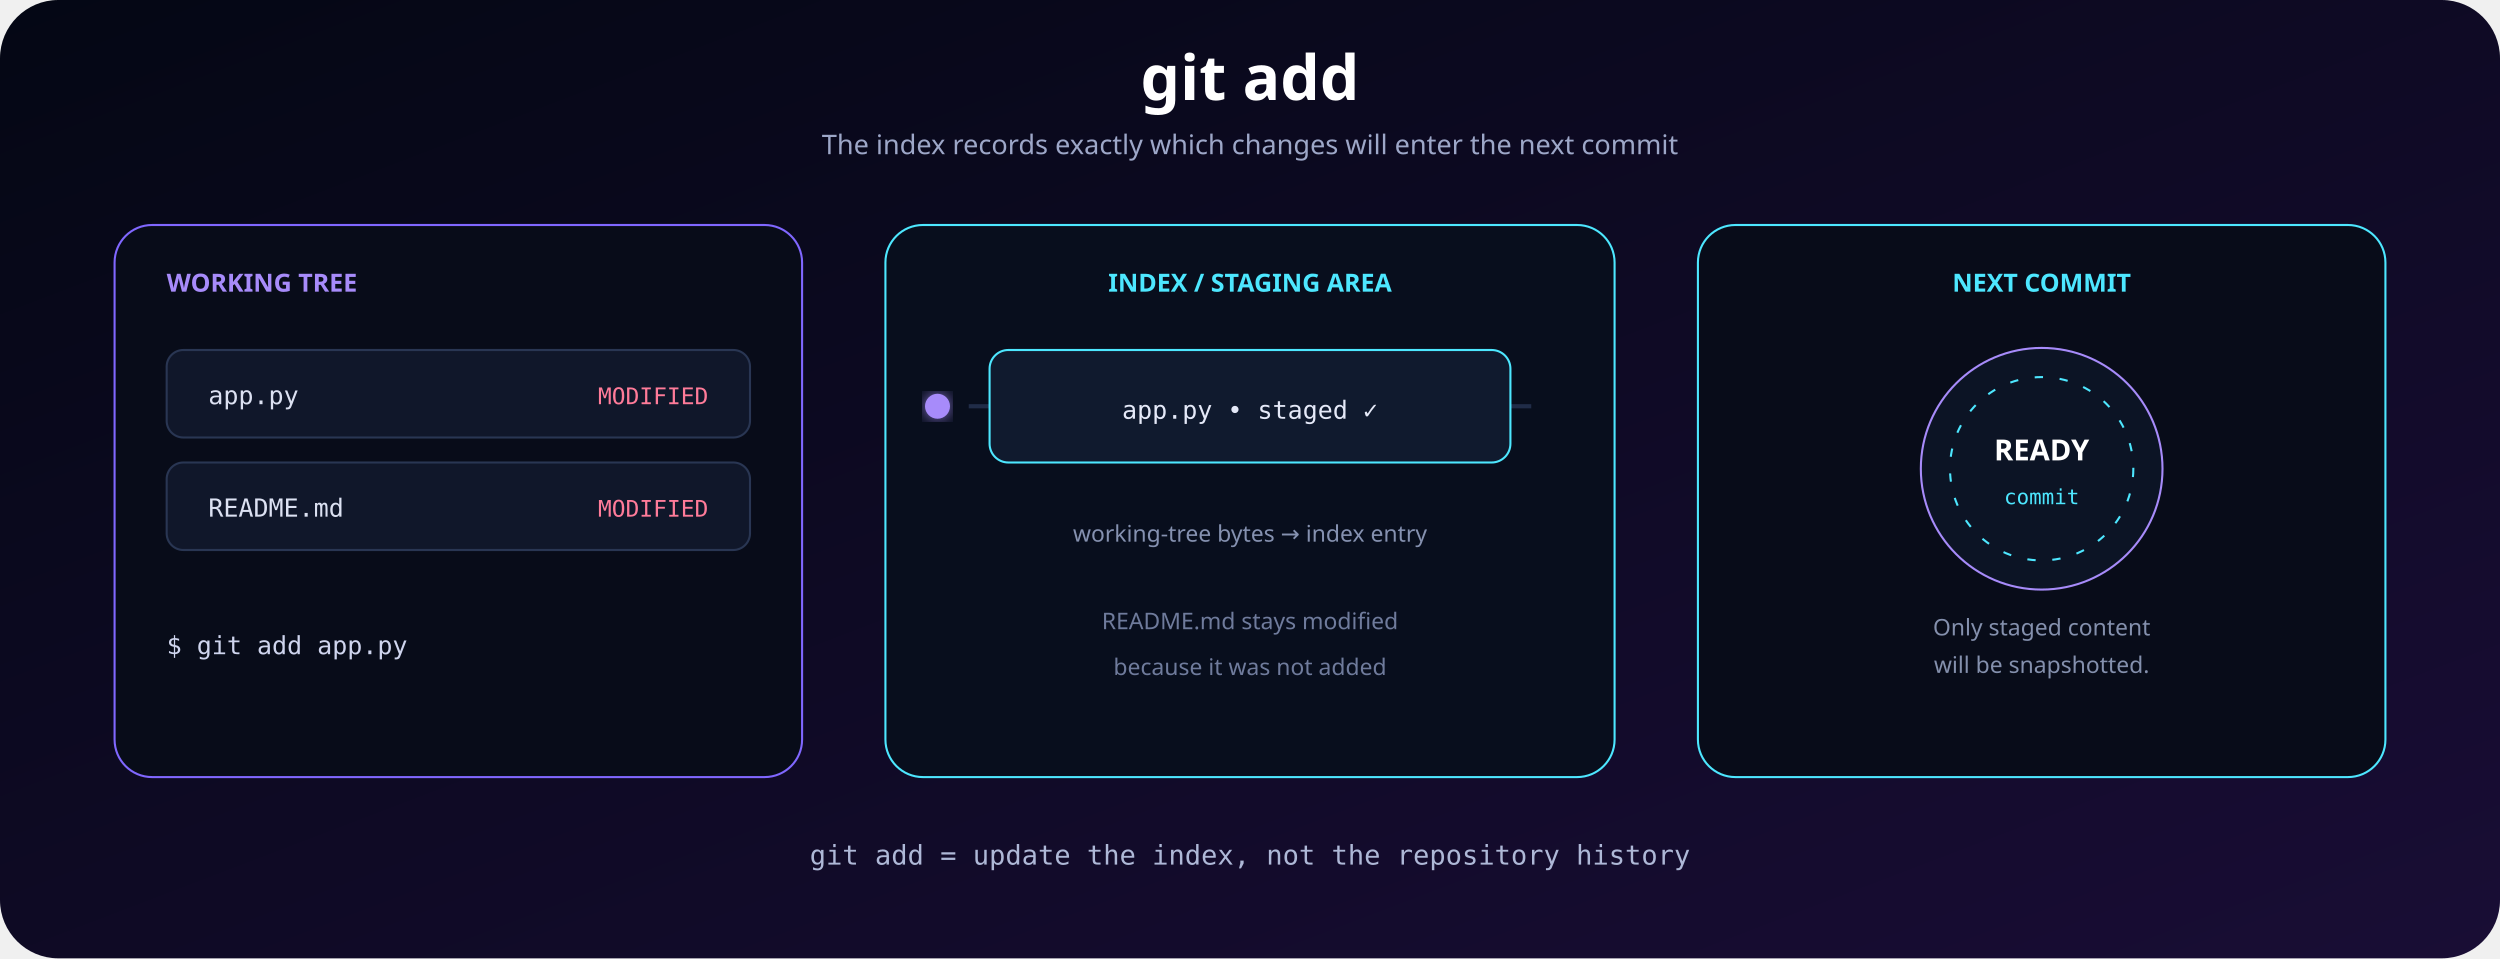
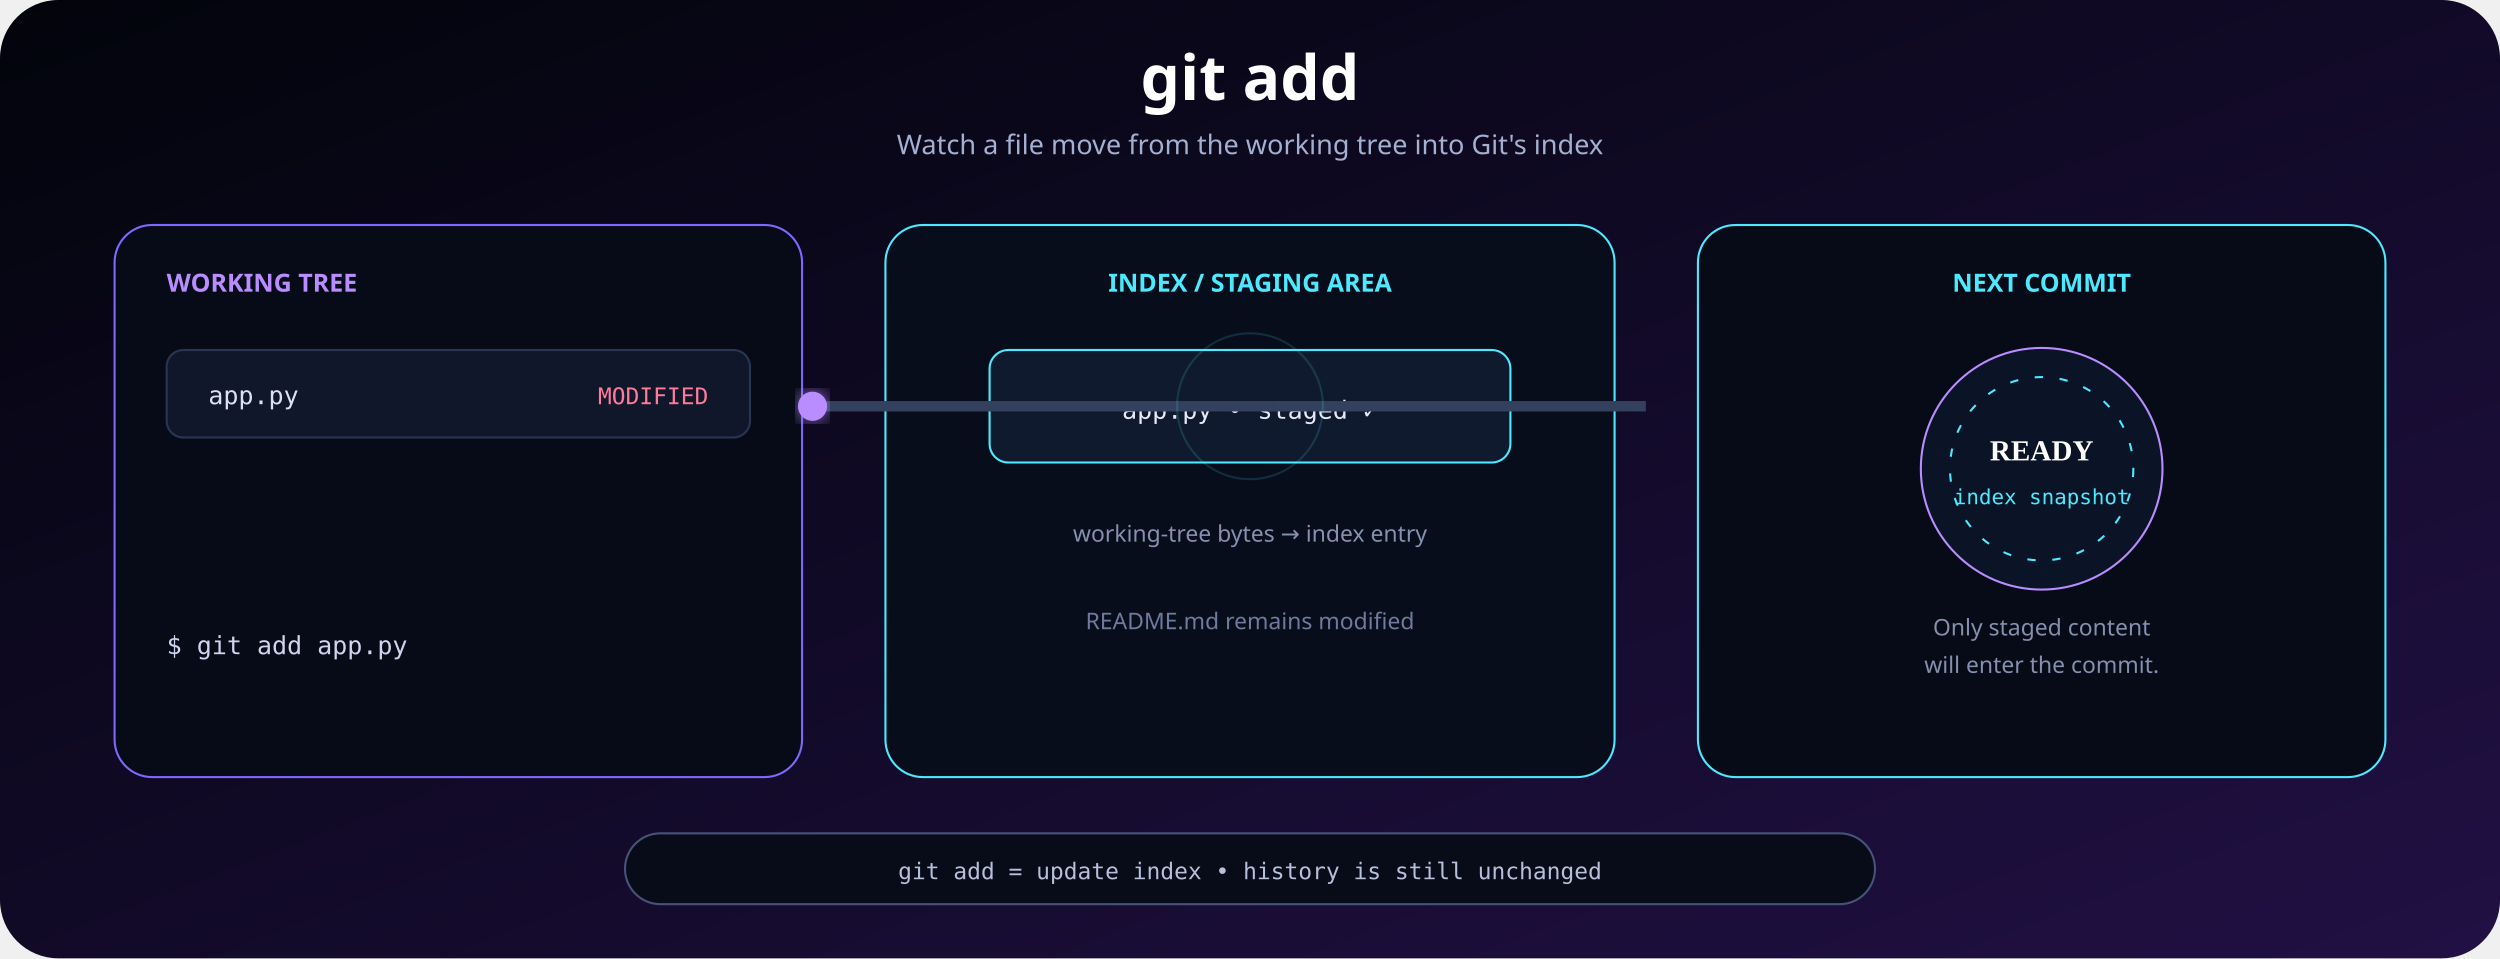
<svg xmlns="http://www.w3.org/2000/svg" viewBox="0 0 1200 460">
  <defs>
    <linearGradient id="b" x2="1" y2="1">
-       <stop stop-color="#040714" />
-       <stop offset="1" stop-color="#190d35" />
+       <stop stop-color="#02040b" />
+       <stop offset="1" stop-color="#211044" />
    </linearGradient>
    <linearGradient id="f">
-       <stop stop-color="#a78bfa" />
-       <stop offset="1" stop-color="#4de7ff" />
+       <stop stop-color="#b98cff" />
+       <stop offset="1" stop-color="#4deaff" />
    </linearGradient>
-     <filter id="gl">
-       <feGaussianBlur stdDeviation="4" result="b" />
+     <filter id="g">
+       <feGaussianBlur stdDeviation="5" result="x" />
      <feMerge>
-         <feMergeNode in="b" />
+         <feMergeNode in="x" />
        <feMergeNode in="SourceGraphic" />
      </feMerge>
    </filter>
  </defs>
  <rect width="1200" height="460" rx="28" fill="url(#b)" />
-   <text x="600" y="48" text-anchor="middle" fill="#fff" font-family="system-ui" font-size="30" font-weight="800">git add</text>
-   <text x="600" y="74" text-anchor="middle" fill="#9da7c8" font-family="system-ui" font-size="13">The index records exactly which changes will enter the next commit</text>
-   <rect x="55" y="108" width="330" height="265" rx="18" fill="#080c19" stroke="#8067ff" />
-   <text x="80" y="140" fill="#a78bfa" font-family="system-ui" font-size="12" font-weight="800">WORKING TREE</text>
+   <text x="600" y="48" text-anchor="middle" fill="white" font-family="system-ui" font-size="30" font-weight="800">git add</text>
+   <text x="600" y="74" text-anchor="middle" fill="#a5afd0" font-family="system-ui" font-size="13">Watch a file move from the working tree into Git's index</text>
+   <rect x="55" y="108" width="330" height="265" rx="18" fill="#070b17" stroke="#8067ff" />
+   <text x="80" y="140" fill="#b98cff" font-family="system-ui" font-size="12" font-weight="800">WORKING TREE</text>
  <rect x="80" y="168" width="280" height="42" rx="8" fill="#10172a" stroke="#293653" />
  <text x="100" y="194" fill="#dce1f2" font-family="monospace" font-size="12">app.py</text>
  <text x="340" y="194" text-anchor="end" fill="#ff7b99" font-family="monospace" font-size="11">MODIFIED</text>
-   <rect x="80" y="222" width="280" height="42" rx="8" fill="#10172a" stroke="#293653" />
-   <text x="100" y="248" fill="#dce1f2" font-family="monospace" font-size="12">README.md</text>
-   <text x="340" y="248" text-anchor="end" fill="#ff7b99" font-family="monospace" font-size="11">MODIFIED</text>
  <text x="80" y="314" fill="#cfd5ee" font-family="monospace" font-size="12">$ git add app.py</text>
-   <rect x="425" y="108" width="350" height="265" rx="18" fill="#080e1d" stroke="#4de7ff" />
-   <text x="600" y="140" text-anchor="middle" fill="#4de7ff" font-family="system-ui" font-size="12" font-weight="800">INDEX / STAGING AREA</text>
-   <path d="M465 195H735" stroke="#202c48" stroke-width="2" />
-   <rect x="475" y="168" width="250" height="54" rx="9" fill="#101a2e" stroke="#4de7ff" />
+   <rect x="425" y="108" width="350" height="265" rx="18" fill="#070d1b" stroke="#4deaff" />
+   <text x="600" y="140" text-anchor="middle" fill="#4deaff" font-family="system-ui" font-size="12" font-weight="800">INDEX / STAGING AREA</text>
+   <rect x="475" y="168" width="250" height="54" rx="9" fill="#101a2e" stroke="#4deaff" />
  <text x="600" y="201" text-anchor="middle" fill="#e5e9f8" font-family="monospace" font-size="12">app.py  •  staged ✓</text>
-   <circle cx="450" cy="195" r="6" fill="#a78bfa" filter="url(#gl)">
-     <animate attributeName="cx" values="390;600;790;600;390" dur="2.2s" repeatCount="indefinite" />
+   <path d="M390 195H790" stroke="#33415e" stroke-width="5" />
+   <path d="M390 195H790" stroke="url(#f)" stroke-width="2" stroke-dasharray="8 10">
+     <animate attributeName="stroke-dashoffset" from="0" to="-36" dur=".55s" repeatCount="indefinite" />
+   </path>
+   <circle cx="390" cy="195" r="7" fill="#b98cff" filter="url(#g)">
+     <animate attributeName="cx" values="390;600;790;390" dur="2.2s" repeatCount="indefinite" />
  </circle>
-   <path d="M390 195H600M600 195H790" stroke="url(#f)" stroke-width="2" stroke-dasharray="7 9">
-     <animate attributeName="stroke-dashoffset" from="0" to="-32" dur=".65s" repeatCount="indefinite" />
-   </path>
+   <circle cx="600" cy="195" r="35" fill="none" stroke="#4deaff" opacity=".15">
+     <animate attributeName="r" values="30;60;30" dur="2.2s" repeatCount="indefinite" />
+   </circle>
  <text x="600" y="260" text-anchor="middle" fill="#8591b0" font-family="system-ui" font-size="11">working-tree bytes → index entry</text>
-   <text x="600" y="302" text-anchor="middle" fill="#6f7b9c" font-family="system-ui" font-size="11">README.md stays modified</text>
-   <text x="600" y="324" text-anchor="middle" fill="#6f7b9c" font-family="system-ui" font-size="11">because it was not added</text>
-   <rect x="815" y="108" width="330" height="265" rx="18" fill="#080c19" stroke="#4de7ff" />
-   <text x="980" y="140" text-anchor="middle" fill="#4de7ff" font-family="system-ui" font-size="12" font-weight="800">NEXT COMMIT</text>
-   <circle cx="980" cy="225" r="58" fill="#0c1425" stroke="#a78bfa" />
-   <circle cx="980" cy="225" r="44" fill="none" stroke="#4de7ff" stroke-dasharray="4 8">
-     <animateTransform attributeName="transform" type="rotate" from="0 980 225" to="360 980 225" dur="5s" repeatCount="indefinite" />
+   <text x="600" y="302" text-anchor="middle" fill="#6f7b9c" font-family="system-ui" font-size="11">README.md remains modified</text>
+   <rect x="815" y="108" width="330" height="265" rx="18" fill="#070b17" stroke="#4deaff" />
+   <text x="980" y="140" text-anchor="middle" fill="#4deaff" font-family="system-ui" font-size="12" font-weight="800">NEXT COMMIT</text>
+   <circle cx="980" cy="225" r="58" fill="#0b1426" stroke="#b98cff" />
+   <circle cx="980" cy="225" r="44" fill="none" stroke="#4deaff" stroke-dasharray="4 8">
+     <animateTransform attributeName="transform" type="rotate" from="0 980 225" to="360 980 225" dur="4s" repeatCount="indefinite" />
  </circle>
-   <text x="980" y="221" text-anchor="middle" fill="#fff" font-family="system-ui" font-size="14" font-weight="800">READY</text>
-   <text x="980" y="242" text-anchor="middle" fill="#4de7ff" font-family="monospace" font-size="10">commit</text>
+   <text x="980" y="221" text-anchor="middle" fill="white" font-size="14" font-weight="800">READY</text>
+   <text x="980" y="242" text-anchor="middle" fill="#4deaff" font-family="monospace" font-size="10">index snapshot</text>
  <text x="980" y="305" text-anchor="middle" fill="#8490ad" font-family="system-ui" font-size="11">Only staged content</text>
-   <text x="980" y="323" text-anchor="middle" fill="#8490ad" font-family="system-ui" font-size="11">will be snapshotted.</text>
-   <text x="600" y="415" text-anchor="middle" fill="#aeb8d7" font-family="monospace" font-size="13">git add = update the index, not the repository history</text>
+   <text x="980" y="323" text-anchor="middle" fill="#8490ad" font-family="system-ui" font-size="11">will enter the commit.</text>
+   <rect x="300" y="400" width="600" height="34" rx="17" fill="#080c18" stroke="#46527a" />
+   <text x="600" y="422" text-anchor="middle" fill="#b7c0da" font-family="monospace" font-size="11">git add = update index • history is still unchanged</text>
</svg>
